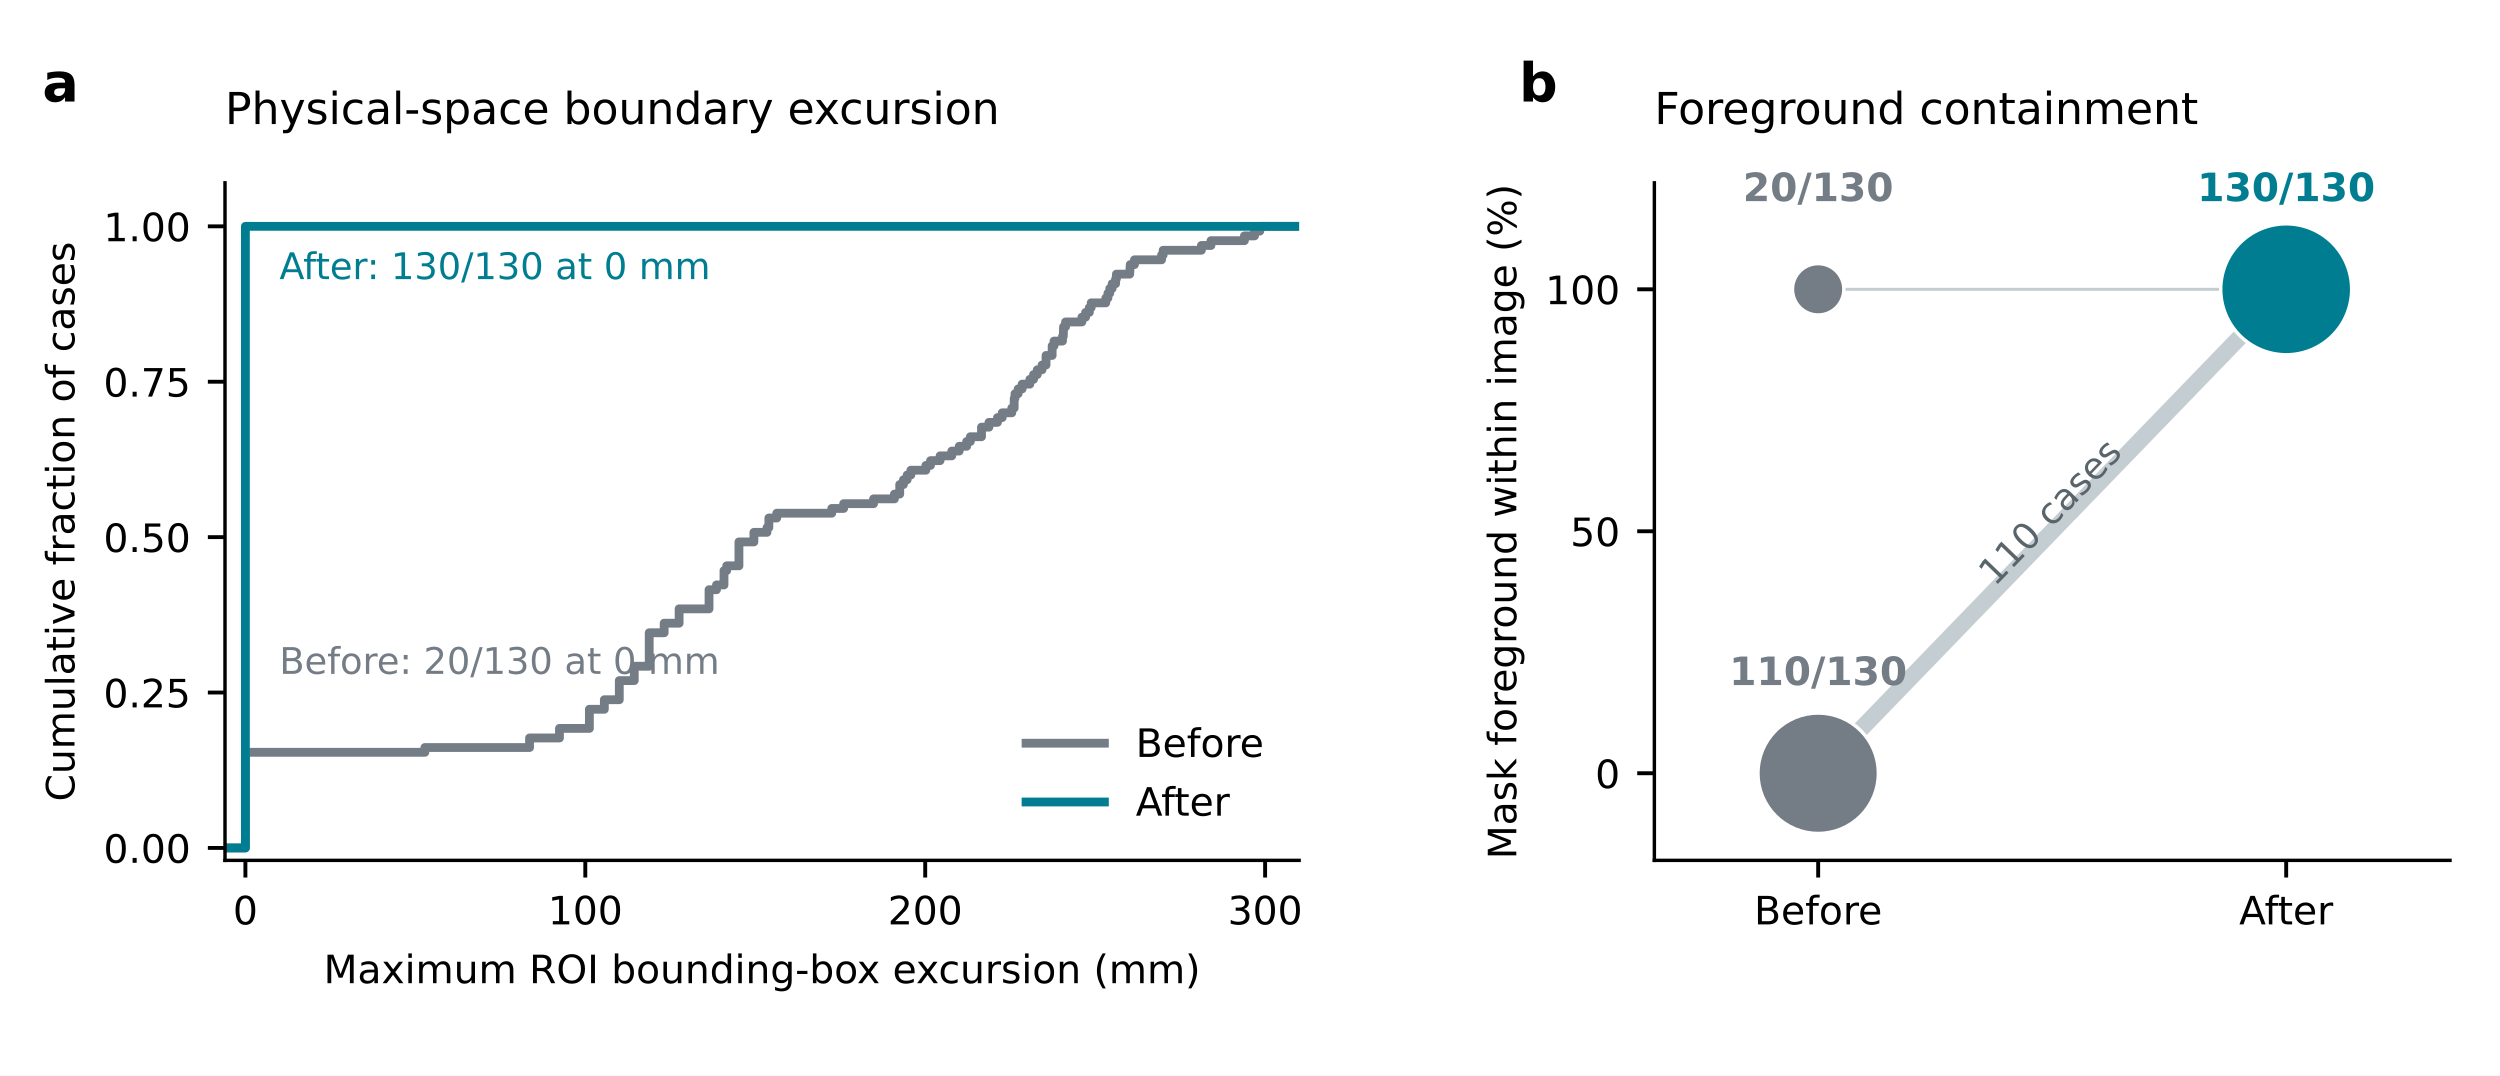
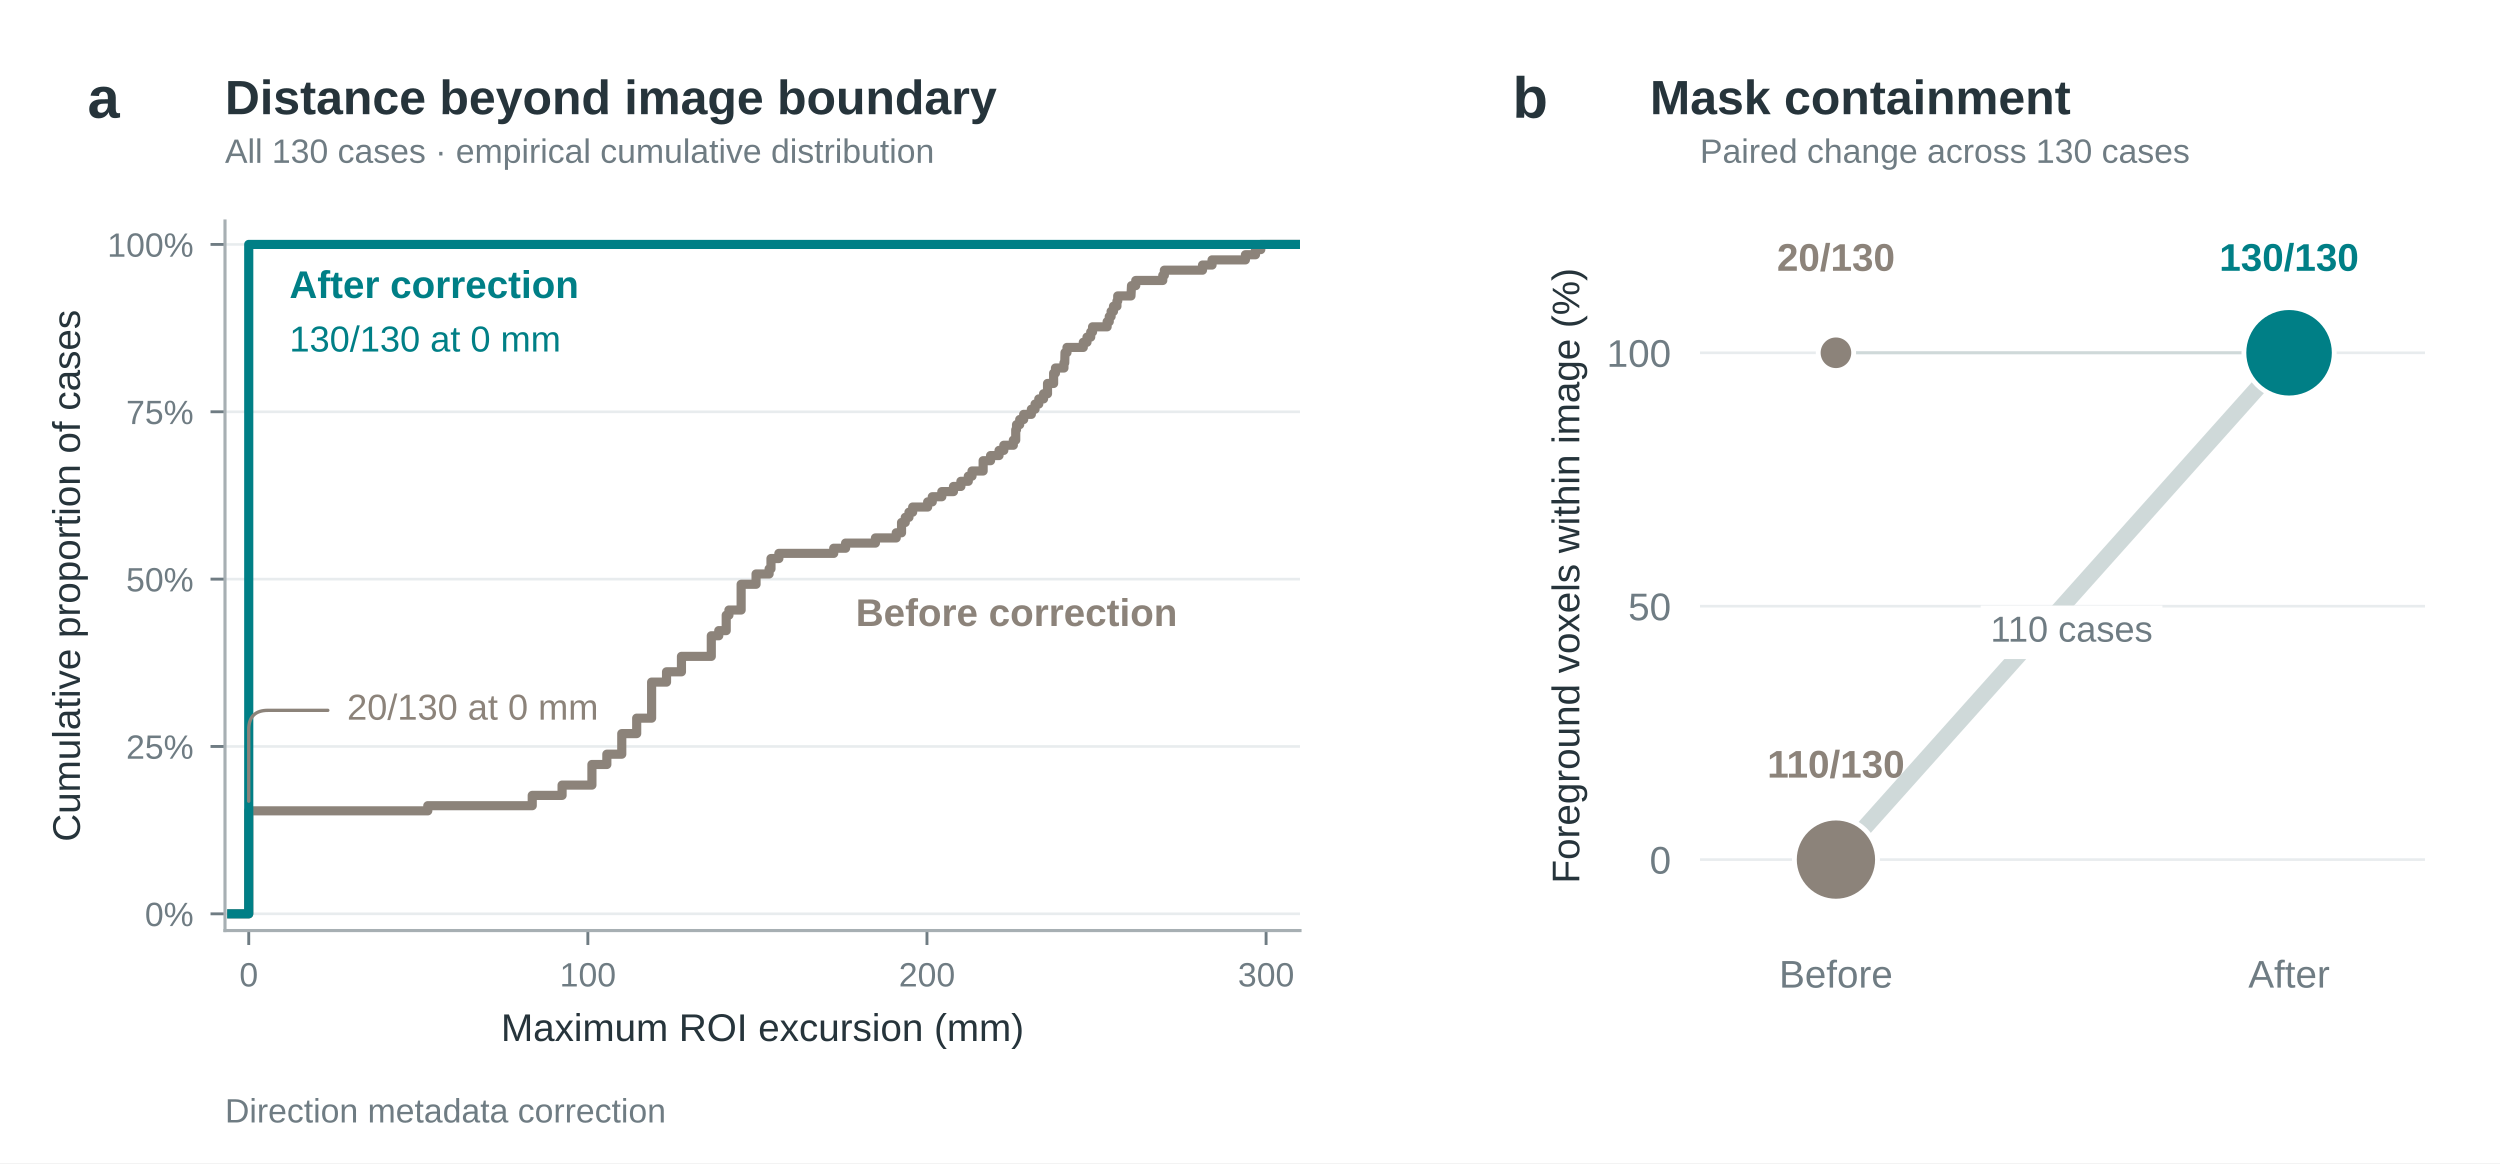
- <svg xmlns="http://www.w3.org/2000/svg" xmlns:xlink="http://www.w3.org/1999/xlink" width="510.48pt" height="219.6pt" viewBox="0 0 510.48 219.6" version="1.1">
+ <svg xmlns="http://www.w3.org/2000/svg" xmlns:xlink="http://www.w3.org/1999/xlink" width="518.4pt" height="241.2pt" viewBox="0 0 518.4 241.2" version="1.1">
  <defs>
    <style type="text/css">*{stroke-linejoin: round; stroke-linecap: butt}</style>
  </defs>
  <g id="figure_1">
    <g id="patch_1">
-       <path d="M 0 219.6  L 510.48 219.6  L 510.48 0  L 0 0  z " style="fill: #ffffff" />
+       <path d="M 0 241.2  L 518.4 241.2  L 518.4 0  L 0 0  z " style="fill: #ffffff" />
    </g>
    <g id="axes_1">
      <g id="patch_2">
-         <path d="M 45.943 175.68  L 265.268 175.68  L 265.268 37.332  L 45.943 37.332  z " style="fill: #ffffff" />
+         <path d="M 46.656 192.96  L 269.568 192.96  L 269.568 45.828  L 46.656 45.828  z " style="fill: #ffffff" />
      </g>
      <g id="matplotlib.axis_1">
        <g id="xtick_1">
          <g id="line2d_1">
            <defs>
-               <path id="m64b28c6c07" d="M 0 0  L 0 3.5  " style="stroke: #000000; stroke-width: 0.8" />
+               <path id="m9d51ba3e6c" d="M 0 0  L 0 3  " style="stroke: #6f7c83; stroke-width: 0.6" />
            </defs>
            <g>
-               <use xlink:href="#m64b28c6c07" x="50.108" y="175.68" style="stroke: #000000; stroke-width: 0.8" />
+               <use xlink:href="#m9d51ba3e6c" x="51.578" y="192.96" style="fill: #6f7c83; stroke: #6f7c83; stroke-width: 0.6" />
            </g>
          </g>
          <g id="text_1">
-             <text style="font-size: 8px; font-family: 'DejaVu Sans'; text-anchor: middle" x="50.108" y="188.758" transform="rotate(-0 50.10759 188.7581)">0</text>
+             <text style="font-size: 7px; font-family: 'Arial', 'DejaVu Sans', sans-serif; text-anchor: middle; fill: #6f7c83" x="51.578" y="204.556" transform="rotate(-0 51.57835 204.5562)">0</text>
          </g>
        </g>
        <g id="xtick_2">
          <g id="line2d_2">
            <g>
-               <use xlink:href="#m64b28c6c07" x="119.514" y="175.68" style="stroke: #000000; stroke-width: 0.8" />
+               <use xlink:href="#m9d51ba3e6c" x="121.898" y="192.96" style="fill: #6f7c83; stroke: #6f7c83; stroke-width: 0.6" />
            </g>
          </g>
          <g id="text_2">
-             <text style="font-size: 8px; font-family: 'DejaVu Sans'; text-anchor: middle" x="119.514" y="188.758" transform="rotate(-0 119.5142 188.7581)">100</text>
+             <text style="font-size: 7px; font-family: 'Arial', 'DejaVu Sans', sans-serif; text-anchor: middle; fill: #6f7c83" x="121.898" y="204.556" transform="rotate(-0 121.8976 204.5562)">100</text>
          </g>
        </g>
        <g id="xtick_3">
          <g id="line2d_3">
            <g>
-               <use xlink:href="#m64b28c6c07" x="188.921" y="175.68" style="stroke: #000000; stroke-width: 0.8" />
+               <use xlink:href="#m9d51ba3e6c" x="192.217" y="192.96" style="fill: #6f7c83; stroke: #6f7c83; stroke-width: 0.6" />
            </g>
          </g>
          <g id="text_3">
-             <text style="font-size: 8px; font-family: 'DejaVu Sans'; text-anchor: middle" x="188.921" y="188.758" transform="rotate(-0 188.9207 188.7581)">200</text>
+             <text style="font-size: 7px; font-family: 'Arial', 'DejaVu Sans', sans-serif; text-anchor: middle; fill: #6f7c83" x="192.217" y="204.556" transform="rotate(-0 192.2168 204.5562)">200</text>
          </g>
        </g>
        <g id="xtick_4">
          <g id="line2d_4">
            <g>
-               <use xlink:href="#m64b28c6c07" x="258.327" y="175.68" style="stroke: #000000; stroke-width: 0.8" />
+               <use xlink:href="#m9d51ba3e6c" x="262.536" y="192.96" style="fill: #6f7c83; stroke: #6f7c83; stroke-width: 0.6" />
            </g>
          </g>
          <g id="text_4">
-             <text style="font-size: 8px; font-family: 'DejaVu Sans'; text-anchor: middle" x="258.327" y="188.758" transform="rotate(-0 258.3273 188.7581)">300</text>
+             <text style="font-size: 7px; font-family: 'Arial', 'DejaVu Sans', sans-serif; text-anchor: middle; fill: #6f7c83" x="262.536" y="204.556" transform="rotate(-0 262.5361 204.5562)">300</text>
          </g>
        </g>
        <g id="text_5">
-           <text style="font-size: 8px; font-family: 'DejaVu Sans'; text-anchor: middle" x="155.606" y="200.759" transform="rotate(-0 155.6056 200.7587)">Maximum ROI bounding-box excursion (mm)</text>
+           <text style="font-size: 8px; font-family: 'Arial', 'DejaVu Sans', sans-serif; text-anchor: middle; fill: #26343b" x="158.112" y="215.858" transform="rotate(-0 158.112 215.8581)">Maximum ROI excursion (mm)</text>
        </g>
      </g>
      <g id="matplotlib.axis_2">
        <g id="ytick_1">
          <g id="line2d_5">
+             <path d="M 46.656 189.49  L 269.568 189.49  " clip-path="url(#pe95ee5d507)" style="fill: none; stroke: #e8ecee; stroke-width: 0.55; stroke-linecap: square" />
+           </g>
+           <g id="line2d_6">
            <defs>
-               <path id="m6440765f21" d="M 0 0  L -3.5 0  " style="stroke: #000000; stroke-width: 0.8" />
+               <path id="mcf0fd130e1" d="M 0 0  L -3 0  " style="stroke: #6f7c83; stroke-width: 0.6" />
            </defs>
            <g>
-               <use xlink:href="#m6440765f21" x="45.943" y="173.142" style="stroke: #000000; stroke-width: 0.8" />
+               <use xlink:href="#mcf0fd130e1" x="46.656" y="189.49" style="fill: #6f7c83; stroke: #6f7c83; stroke-width: 0.6" />
            </g>
          </g>
          <g id="text_6">
-             <text style="font-size: 8px; font-family: 'DejaVu Sans'; text-anchor: end" x="38.943" y="176.181" transform="rotate(-0 38.9432 176.1806)">0.00</text>
+             <text style="font-size: 7px; font-family: 'Arial', 'DejaVu Sans', sans-serif; text-anchor: end; fill: #6f7c83" x="40.156" y="192.038" transform="rotate(-0 40.156 192.038)">0%</text>
          </g>
        </g>
        <g id="ytick_2">
-           <g id="line2d_6">
-             <g>
-               <use xlink:href="#m6440765f21" x="45.943" y="141.41" style="stroke: #000000; stroke-width: 0.8" />
+           <g id="line2d_7">
+             <path d="M 46.656 154.789  L 269.568 154.789  " clip-path="url(#pe95ee5d507)" style="fill: none; stroke: #e8ecee; stroke-width: 0.55; stroke-linecap: square" />
+           </g>
+           <g id="line2d_8">
+             <g>
+               <use xlink:href="#mcf0fd130e1" x="46.656" y="154.789" style="fill: #6f7c83; stroke: #6f7c83; stroke-width: 0.6" />
            </g>
          </g>
          <g id="text_7">
-             <text style="font-size: 8px; font-family: 'DejaVu Sans'; text-anchor: end" x="38.943" y="144.449" transform="rotate(-0 38.9432 144.4494)">0.25</text>
+             <text style="font-size: 7px; font-family: 'Arial', 'DejaVu Sans', sans-serif; text-anchor: end; fill: #6f7c83" x="40.156" y="157.337" transform="rotate(-0 40.156 157.3371)">25%</text>
          </g>
        </g>
        <g id="ytick_3">
-           <g id="line2d_7">
-             <g>
-               <use xlink:href="#m6440765f21" x="45.943" y="109.679" style="stroke: #000000; stroke-width: 0.8" />
+           <g id="line2d_9">
+             <path d="M 46.656 120.088  L 269.568 120.088  " clip-path="url(#pe95ee5d507)" style="fill: none; stroke: #e8ecee; stroke-width: 0.55; stroke-linecap: square" />
+           </g>
+           <g id="line2d_10">
+             <g>
+               <use xlink:href="#mcf0fd130e1" x="46.656" y="120.088" style="fill: #6f7c83; stroke: #6f7c83; stroke-width: 0.6" />
            </g>
          </g>
          <g id="text_8">
-             <text style="font-size: 8px; font-family: 'DejaVu Sans'; text-anchor: end" x="38.943" y="112.718" transform="rotate(-0 38.9432 112.7182)">0.50</text>
+             <text style="font-size: 7px; font-family: 'Arial', 'DejaVu Sans', sans-serif; text-anchor: end; fill: #6f7c83" x="40.156" y="122.636" transform="rotate(-0 40.156 122.6361)">50%</text>
          </g>
        </g>
        <g id="ytick_4">
-           <g id="line2d_8">
-             <g>
-               <use xlink:href="#m6440765f21" x="45.943" y="77.948" style="stroke: #000000; stroke-width: 0.8" />
+           <g id="line2d_11">
+             <path d="M 46.656 85.387  L 269.568 85.387  " clip-path="url(#pe95ee5d507)" style="fill: none; stroke: #e8ecee; stroke-width: 0.55; stroke-linecap: square" />
+           </g>
+           <g id="line2d_12">
+             <g>
+               <use xlink:href="#mcf0fd130e1" x="46.656" y="85.387" style="fill: #6f7c83; stroke: #6f7c83; stroke-width: 0.6" />
            </g>
          </g>
          <g id="text_9">
-             <text style="font-size: 8px; font-family: 'DejaVu Sans'; text-anchor: end" x="38.943" y="80.987" transform="rotate(-0 38.9432 80.98699)">0.75</text>
+             <text style="font-size: 7px; font-family: 'Arial', 'DejaVu Sans', sans-serif; text-anchor: end; fill: #6f7c83" x="40.156" y="87.935" transform="rotate(-0 40.156 87.93517)">75%</text>
          </g>
        </g>
        <g id="ytick_5">
-           <g id="line2d_9">
-             <g>
-               <use xlink:href="#m6440765f21" x="45.943" y="46.217" style="stroke: #000000; stroke-width: 0.8" />
+           <g id="line2d_13">
+             <path d="M 46.656 50.686  L 269.568 50.686  " clip-path="url(#pe95ee5d507)" style="fill: none; stroke: #e8ecee; stroke-width: 0.55; stroke-linecap: square" />
+           </g>
+           <g id="line2d_14">
+             <g>
+               <use xlink:href="#mcf0fd130e1" x="46.656" y="50.686" style="fill: #6f7c83; stroke: #6f7c83; stroke-width: 0.6" />
            </g>
          </g>
          <g id="text_10">
-             <text style="font-size: 8px; font-family: 'DejaVu Sans'; text-anchor: end" x="38.943" y="49.256" transform="rotate(-0 38.9432 49.2558)">1.00</text>
+             <text style="font-size: 7px; font-family: 'Arial', 'DejaVu Sans', sans-serif; text-anchor: end; fill: #6f7c83" x="40.156" y="53.234" transform="rotate(-0 40.156 53.23423)">100%</text>
          </g>
        </g>
        <g id="text_11">
-           <text style="font-size: 8px; font-family: 'DejaVu Sans'; text-anchor: middle" x="15.209" y="106.506" transform="rotate(-90 15.20882 106.506)">Cumulative fraction of cases</text>
-         </g>
-       </g>
-       <g id="line2d_10">
-         <path d="M 46.637 173.142  L 50.108 173.142  L 50.108 153.615  L 86.754 153.615  L 86.754 152.638  L 108.131 152.638  L 108.132 150.686  L 114.239 150.686  L 114.239 148.733  L 120.347 148.733  L 120.347 144.828  L 123.401 144.828  L 123.401 142.875  L 126.455 142.875  L 126.455 138.969  L 129.509 138.969  L 129.509 136.04  L 132.562 136.04  L 132.563 129.206  L 135.616 129.206  L 135.616 127.253  L 138.67 127.253  L 138.671 124.324  L 144.778 124.324  L 144.778 120.419  L 146.305 120.419  L 146.305 119.443  L 147.832 119.443  L 147.832 116.514  L 148.388 116.514  L 148.388 115.537  L 150.886 115.537  L 150.886 110.655  L 153.94 110.655  L 153.94 108.703  L 156.612 108.703  L 156.612 107.726  L 156.994 107.726  L 156.994 105.774  L 158.61 105.774  L 158.61 104.797  L 169.834 104.797  L 169.834 103.821  L 172.263 103.821  L 172.263 102.845  L 178.371 102.845  L 178.371 101.868  L 182.631 101.868  L 182.631 100.892  L 183.715 100.892  L 183.715 98.939  L 184.479 98.939  L 184.479 97.963  L 185.234 97.963  L 185.234 96.987  L 185.993 96.987  L 185.993 96.01  L 189.059 96.01  L 189.059 95.034  L 190.005 95.034  L 190.005 94.058  L 191.957 94.058  L 191.957 93.081  L 194.343 93.081  L 194.343 92.105  L 195.861 92.105  L 195.861 91.129  L 197.38 91.129  L 197.38 90.152  L 198.139 90.152  L 198.139 89.176  L 200.416 89.176  L 200.416 87.223  L 201.934 87.223  L 201.934 86.247  L 203.67 86.247  L 203.67 85.271  L 204.646 85.271  L 204.646 84.294  L 206.598 84.294  L 206.598 83.318  L 207.086 83.318  L 207.086 81.365  L 207.248 81.365  L 207.248 80.389  L 207.899 80.389  L 207.899 79.412  L 208.712 79.412  L 208.712 78.436  L 210.285 78.436  L 210.285 77.46  L 211.044 77.46  L 211.044 76.483  L 211.803 76.483  L 211.803 75.507  L 212.779 75.507  L 212.779 74.531  L 213.593 74.531  L 213.593 72.578  L 214.84 72.578  L 214.84 70.625  L 215.219 70.625  L 215.219 69.649  L 216.954 69.649  L 216.954 68.673  L 217.117 68.673  L 217.171 66.72  L 217.578 66.72  L 217.578 65.744  L 220.913 65.744  L 220.913 64.767  L 221.672 64.767  L 221.672 63.791  L 222.431 63.791  L 222.431 62.815  L 222.811 62.815  L 222.811 61.838  L 225.793 61.838  L 225.793 60.862  L 226.227 60.862  L 226.227 59.886  L 226.606 59.886  L 226.606 58.909  L 227.094 58.909  L 227.094 57.933  L 227.799 57.933  L 227.799 56.957  L 227.962 56.957  L 227.962 55.98  L 230.673 55.98  L 230.782 54.027  L 231.649 54.027  L 231.649 53.051  L 237.18 53.051  L 237.18 52.075  L 237.505 52.075  L 237.505 51.098  L 245.314 51.098  L 245.314 50.122  L 247.266 50.122  L 247.266 49.146  L 254.098 49.146  L 254.098 48.169  L 256.158 48.169  L 256.158 47.193  L 257.243 47.193  L 257.243 46.217  L 265.268 46.217  L 265.268 46.217  " clip-path="url(#pf872f465ce)" style="fill: none; stroke: #747c86; stroke-width: 1.8; stroke-linecap: square" />
-       </g>
-       <g id="line2d_11">
-         <path d="M 46.637 173.142  L 50.108 173.142  L 50.108 46.217  L 265.268 46.217  L 265.268 46.217  " clip-path="url(#pf872f465ce)" style="fill: none; stroke: #007d91; stroke-width: 1.8; stroke-linecap: square" />
+           <text style="font-size: 8px; font-family: 'Arial', 'DejaVu Sans', sans-serif; text-anchor: middle; fill: #26343b" x="16.57" y="119.394" transform="rotate(-90 16.56991 119.394)">Cumulative proportion of cases</text>
+         </g>
      </g>
      <g id="patch_3">
-         <path d="M 45.943 175.68  L 45.943 37.332  " style="fill: none; stroke: #000000; stroke-width: 0.7; stroke-linejoin: miter; stroke-linecap: square" />
+         <path d="M 46.656 192.96  L 46.656 45.828  " style="fill: none; stroke: #a7afb3; stroke-width: 0.65; stroke-linejoin: miter; stroke-linecap: square" />
      </g>
      <g id="patch_4">
-         <path d="M 45.943 175.68  L 265.268 175.68  " style="fill: none; stroke: #000000; stroke-width: 0.7; stroke-linejoin: miter; stroke-linecap: square" />
+         <path d="M 46.656 192.96  L 269.568 192.96  " style="fill: none; stroke: #a7afb3; stroke-width: 0.65; stroke-linejoin: miter; stroke-linecap: square" />
+       </g>
+       <g id="line2d_15">
+         <path d="M 48.062 189.49  L 51.578 189.49  L 51.578 168.135  L 88.707 168.135  L 88.707 167.068  L 110.365 167.068  L 110.365 164.932  L 116.553 164.932  L 116.553 162.797  L 122.741 162.797  L 122.741 158.526  L 125.835 158.526  L 125.835 156.391  L 128.929 156.391  L 128.93 152.12  L 132.024 152.12  L 132.024 148.916  L 135.118 148.916  L 135.118 141.442  L 138.212 141.442  L 138.212 139.307  L 141.306 139.307  L 141.306 136.104  L 147.494 136.104  L 147.494 131.833  L 149.041 131.833  L 149.041 130.765  L 150.588 130.765  L 150.588 127.562  L 151.151 127.562  L 151.151 126.494  L 153.682 126.494  L 153.682 121.156  L 156.776 121.156  L 156.776 119.02  L 159.483 119.02  L 159.483 117.953  L 159.87 117.953  L 159.87 115.817  L 161.507 115.817  L 161.507 114.749  L 172.879 114.749  L 172.879 113.682  L 175.34 113.682  L 175.34 112.614  L 181.528 112.614  L 181.528 111.546  L 185.844 111.546  L 185.844 110.479  L 186.943 110.479  L 186.943 108.343  L 187.716 108.343  L 187.716 107.275  L 188.481 107.275  L 188.481 106.208  L 189.25 106.208  L 189.25 105.14  L 192.357 105.14  L 192.357 104.072  L 193.316 104.072  L 193.316 103.004  L 195.293 103.004  L 195.293 101.937  L 197.711 101.937  L 197.711 100.869  L 199.249 100.869  L 199.249 99.801  L 200.787 99.801  L 200.787 98.734  L 201.556 98.734  L 201.556 97.666  L 203.863 97.666  L 203.863 95.53  L 205.402 95.53  L 205.402 94.463  L 207.16 94.463  L 207.16 93.395  L 208.149 93.395  L 208.149 92.327  L 210.126 92.327  L 210.126 91.26  L 210.621 91.26  L 210.621 89.124  L 210.786 89.124  L 210.786 88.056  L 211.445 88.056  L 211.445 86.989  L 212.269 86.989  L 212.269 85.921  L 213.862 85.921  L 213.862 84.853  L 214.631 84.853  L 214.631 83.785  L 215.4 83.785  L 215.4 82.718  L 216.389 82.718  L 216.389 81.65  L 217.213 81.65  L 217.213 79.515  L 218.477 79.515  L 218.477 77.379  L 218.861 77.379  L 218.861 76.311  L 220.619 76.311  L 220.619 75.244  L 220.784 75.244  L 220.839 73.108  L 221.251 73.108  L 221.251 72.041  L 224.63 72.041  L 224.63 70.973  L 225.399 70.973  L 225.399 69.905  L 226.168 69.905  L 226.168 68.837  L 226.552 68.837  L 226.552 67.77  L 229.574 67.77  L 229.574 66.702  L 230.013 66.702  L 230.013 65.634  L 230.398 65.634  L 230.398 64.567  L 230.892 64.567  L 230.892 63.499  L 231.607 63.499  L 231.607 62.431  L 231.771 62.431  L 231.771 61.363  L 234.518 61.363  L 234.628 59.228  L 235.507 59.228  L 235.507 58.16  L 241.111 58.16  L 241.111 57.092  L 241.44 57.092  L 241.44 56.025  L 249.351 56.025  L 249.351 54.957  L 251.329 54.957  L 251.329 53.889  L 258.251 53.889  L 258.251 52.822  L 260.339 52.822  L 260.339 51.754  L 261.437 51.754  L 261.437 50.686  L 269.568 50.686  L 269.568 50.686  " clip-path="url(#pe95ee5d507)" style="fill: none; stroke: #8c837a; stroke-width: 1.9; stroke-linecap: square" />
+       </g>
+       <g id="line2d_16">
+         <path d="M 48.062 189.49  L 51.578 189.49  L 51.578 50.686  L 269.568 50.686  L 269.568 50.686  " clip-path="url(#pe95ee5d507)" style="fill: none; stroke: #007f86; stroke-width: 1.9; stroke-linecap: square" />
      </g>
      <g id="text_12">
-         <text style="font-size: 7.5px; font-family: 'DejaVu Sans'; text-anchor: start; fill: #007d91" x="57.048" y="56.993" transform="rotate(-0 57.04825 56.99255)">After: 130/130 at 0 mm</text>
+         <text style="font-weight: 700; font-size: 8px; font-family: 'Arial', 'DejaVu Sans', sans-serif; text-anchor: start; fill: #007f86" x="60.017" y="61.79" transform="rotate(-0 60.01666 61.79043)">After correction</text>
      </g>
      <g id="text_13">
-         <text style="font-size: 7.5px; font-family: 'DejaVu Sans'; text-anchor: start; fill: #747c86" x="57.048" y="137.603" transform="rotate(-0 57.04825 137.6026)">Before: 20/130 at 0 mm</text>
+         <text style="font-size: 7.5px; font-family: 'Arial', 'DejaVu Sans', sans-serif; text-anchor: start; fill: #007f86" x="60.017" y="72.895" transform="rotate(-0 60.01666 72.89474)">130/130 at 0 mm</text>
      </g>
      <g id="text_14">
-         <text style="font-weight: 700; font-size: 11px; font-family: 'DejaVu Sans'; text-anchor: start" x="8.658" y="20.73" transform="rotate(-0 8.657989 20.73024)">a</text>
+         <text style="font-weight: 700; font-size: 8px; font-family: 'Arial', 'DejaVu Sans', sans-serif; text-anchor: start; fill: #8c837a" x="177.45" y="129.804" transform="rotate(-0 177.4498 129.8043)">Before correction</text>
+       </g>
+       <g id="patch_5">
+         <path d="M 67.971 147.296  L 55.578 147.296  Q 51.578 147.296 51.578 151.296  L 51.578 166.133  " style="fill: none; stroke: #8c837a; stroke-width: 0.7; stroke-linecap: round" />
      </g>
      <g id="text_15">
-         <text style="font-size: 9px; font-family: 'DejaVu Sans'; text-anchor: start" x="45.943" y="25.332" transform="rotate(-0 45.9432 25.332)">Physical-space boundary excursion</text>
-       </g>
-       <g id="legend_1">
-         <g id="line2d_12">
-           <path d="M 209.51 151.757  L 217.51 151.757  L 217.51 151.757  L 225.51 151.757  L 225.51 151.757  " style="fill: none; stroke: #747c86; stroke-width: 1.8; stroke-linecap: square" />
-         </g>
-         <g id="text_16">
-           <text style="font-size: 8px; font-family: 'DejaVu Sans'; text-anchor: start" x="231.91" y="154.558" transform="rotate(-0 231.9105 154.5575)">Before</text>
-         </g>
-         <g id="line2d_13">
-           <path d="M 209.51 163.758  L 217.51 163.758  L 217.51 163.758  L 225.51 163.758  L 225.51 163.758  " style="fill: none; stroke: #007d91; stroke-width: 1.8; stroke-linecap: square" />
-         </g>
-         <g id="text_17">
-           <text style="font-size: 8px; font-family: 'DejaVu Sans'; text-anchor: start" x="231.91" y="166.558" transform="rotate(-0 231.9105 166.5581)">After</text>
-         </g>
+         <text style="font-size: 7.5px; font-family: 'Arial', 'DejaVu Sans', sans-serif; text-anchor: start; fill: #8c837a" x="71.971" y="149.237" transform="rotate(-0 71.97093 149.2368)">20/130 at 0 mm</text>
      </g>
    </g>
    <g id="axes_2">
-       <g id="patch_5">
-         <path d="M 337.808 175.68  L 500.27 175.68  L 500.27 37.332  L 337.808 37.332  z " style="fill: #ffffff" />
-       </g>
-       <g id="line2d_14">
-         <path d="M 371.256 157.892  L 466.822 59.072  " clip-path="url(#pdc371e5357)" style="fill: none; stroke: #c4cdd1; stroke-width: 3.385; stroke-linecap: square" />
-       </g>
-       <g id="line2d_15">
-         <path d="M 371.256 59.072  L 466.822 59.072  " clip-path="url(#pdc371e5357)" style="fill: none; stroke: #c4cdd1; stroke-width: 0.615; stroke-linecap: square" />
+       <g id="patch_6">
+         <path d="M 352.512 192.96  L 502.848 192.96  L 502.848 45.828  L 352.512 45.828  z " style="fill: #ffffff" />
+       </g>
+       <g id="line2d_17">
+         <path d="M 352.512 178.247  L 502.848 178.247  " clip-path="url(#pbd8d6210ab)" style="fill: none; stroke: #e8ecee; stroke-width: 0.55; stroke-linecap: square" />
+       </g>
+       <g id="line2d_18">
+         <path d="M 352.512 125.7  L 502.848 125.7  " clip-path="url(#pbd8d6210ab)" style="fill: none; stroke: #e8ecee; stroke-width: 0.55; stroke-linecap: square" />
+       </g>
+       <g id="line2d_19">
+         <path d="M 352.512 73.153  L 502.848 73.153  " clip-path="url(#pbd8d6210ab)" style="fill: none; stroke: #e8ecee; stroke-width: 0.55; stroke-linecap: square" />
+       </g>
+       <g id="line2d_20">
+         <path d="M 380.7 178.247  L 474.66 73.153  " clip-path="url(#pbd8d6210ab)" style="fill: none; stroke: #cfd9d9; stroke-width: 3.385; stroke-linecap: square" />
+       </g>
+       <g id="line2d_21">
+         <path d="M 380.7 73.153  L 474.66 73.153  " clip-path="url(#pbd8d6210ab)" style="fill: none; stroke: #cfd9d9; stroke-width: 0.615; stroke-linecap: square" />
      </g>
      <g id="matplotlib.axis_3">
        <g id="xtick_5">
-           <g id="line2d_16">
-             <g>
-               <use xlink:href="#m64b28c6c07" x="371.256" y="175.68" style="stroke: #000000; stroke-width: 0.8" />
-             </g>
-           </g>
-           <g id="text_18">
-             <text style="font-size: 8px; font-family: 'DejaVu Sans'; text-anchor: middle" x="371.256" y="188.759" transform="rotate(-0 371.2558 188.7587)">Before</text>
+           <g id="line2d_22" />
+           <g id="text_16">
+             <text style="font-size: 8px; font-family: 'Arial', 'DejaVu Sans', sans-serif; text-anchor: middle; fill: #6f7c83" x="380.7" y="204.784" transform="rotate(-0 380.7 204.7842)">Before</text>
          </g>
        </g>
        <g id="xtick_6">
-           <g id="line2d_17">
-             <g>
-               <use xlink:href="#m64b28c6c07" x="466.822" y="175.68" style="stroke: #000000; stroke-width: 0.8" />
-             </g>
-           </g>
-           <g id="text_19">
-             <text style="font-size: 8px; font-family: 'DejaVu Sans'; text-anchor: middle" x="466.822" y="188.759" transform="rotate(-0 466.8222 188.7587)">After</text>
+           <g id="line2d_23" />
+           <g id="text_17">
+             <text style="font-size: 8px; font-family: 'Arial', 'DejaVu Sans', sans-serif; text-anchor: middle; fill: #6f7c83" x="474.66" y="204.784" transform="rotate(-0 474.66 204.7842)">After</text>
          </g>
        </g>
      </g>
      <g id="matplotlib.axis_4">
        <g id="ytick_6">
-           <g id="line2d_18">
-             <g>
-               <use xlink:href="#m6440765f21" x="337.808" y="157.892" style="stroke: #000000; stroke-width: 0.8" />
-             </g>
-           </g>
+           <g id="line2d_24" />
+           <g id="text_18">
+             <text style="font-size: 8px; font-family: 'Arial', 'DejaVu Sans', sans-serif; text-anchor: end; fill: #6f7c83" x="346.512" y="181.159" transform="rotate(-0 346.512 181.1589)">0</text>
+           </g>
+         </g>
+         <g id="ytick_7">
+           <g id="line2d_25" />
+           <g id="text_19">
+             <text style="font-size: 8px; font-family: 'Arial', 'DejaVu Sans', sans-serif; text-anchor: end; fill: #6f7c83" x="346.512" y="128.612" transform="rotate(-0 346.512 128.6118)">50</text>
+           </g>
+         </g>
+         <g id="ytick_8">
+           <g id="line2d_26" />
          <g id="text_20">
-             <text style="font-size: 8px; font-family: 'DejaVu Sans'; text-anchor: end" x="330.808" y="160.931" transform="rotate(-0 330.8076 160.9315)">0</text>
-           </g>
-         </g>
-         <g id="ytick_7">
-           <g id="line2d_19">
-             <g>
-               <use xlink:href="#m6440765f21" x="337.808" y="108.482" style="stroke: #000000; stroke-width: 0.8" />
-             </g>
-           </g>
-           <g id="text_21">
-             <text style="font-size: 8px; font-family: 'DejaVu Sans'; text-anchor: end" x="330.808" y="111.521" transform="rotate(-0 330.8076 111.5215)">50</text>
-           </g>
-         </g>
-         <g id="ytick_8">
-           <g id="line2d_20">
-             <g>
-               <use xlink:href="#m6440765f21" x="337.808" y="59.072" style="stroke: #000000; stroke-width: 0.8" />
-             </g>
-           </g>
-           <g id="text_22">
-             <text style="font-size: 8px; font-family: 'DejaVu Sans'; text-anchor: end" x="330.808" y="62.111" transform="rotate(-0 330.8076 62.11146)">100</text>
-           </g>
-         </g>
-         <g id="text_23">
-           <text style="font-size: 8px; font-family: 'DejaVu Sans'; text-anchor: middle" x="309.616" y="106.506" transform="rotate(-90 309.6157 106.506)">Mask foreground within image (%)</text>
-         </g>
-       </g>
-       <g id="patch_6">
-         <path d="M 337.808 175.68  L 337.808 37.332  " style="fill: none; stroke: #000000; stroke-width: 0.7; stroke-linejoin: miter; stroke-linecap: square" />
-       </g>
-       <g id="patch_7">
-         <path d="M 337.808 175.68  L 500.27 175.68  " style="fill: none; stroke: #000000; stroke-width: 0.7; stroke-linejoin: miter; stroke-linecap: square" />
+             <text style="font-size: 8px; font-family: 'Arial', 'DejaVu Sans', sans-serif; text-anchor: end; fill: #6f7c83" x="346.512" y="76.065" transform="rotate(-0 346.512 76.06462)">100</text>
+           </g>
+         </g>
+         <g id="text_21">
+           <text style="font-size: 8px; font-family: 'Arial', 'DejaVu Sans', sans-serif; text-anchor: middle; fill: #26343b" x="327.482" y="119.394" transform="rotate(-90 327.482 119.394)">Foreground voxels within image (%)</text>
+         </g>
      </g>
      <g id="PathCollection_1">
        <defs>
-           <path id="mdbb3cff2e3" d="M 0 12.298  C 3.262 12.298 6.39 11.003 8.696 8.696  C 11.003 6.39 12.298 3.262 12.298 0  C 12.298 -3.262 11.003 -6.39 8.696 -8.696  C 6.39 -11.003 3.262 -12.298 0 -12.298  C -3.262 -12.298 -6.39 -11.003 -8.696 -8.696  C -11.003 -6.39 -12.298 -3.262 -12.298 0  C -12.298 3.262 -11.003 6.39 -8.696 8.696  C -6.39 11.003 -3.262 12.298 0 12.298  z " style="stroke: #ffffff; stroke-width: 0.7" />
+           <path id="m9ae7eaa048" d="M 0 8.617  C 2.285 8.617 4.477 7.709 6.093 6.093  C 7.709 4.477 8.617 2.285 8.617 0  C 8.617 -2.285 7.709 -4.477 6.093 -6.093  C 4.477 -7.709 2.285 -8.617 0 -8.617  C -2.285 -8.617 -4.477 -7.709 -6.093 -6.093  C -7.709 -4.477 -8.617 -2.285 -8.617 0  C -8.617 2.285 -7.709 4.477 -6.093 6.093  C -4.477 7.709 -2.285 8.617 0 8.617  z " style="stroke: #ffffff" />
        </defs>
-         <g clip-path="url(#pdc371e5357)">
-           <use xlink:href="#mdbb3cff2e3" x="371.256" y="157.892" style="fill: #747c86; stroke: #ffffff; stroke-width: 0.7" />
-         </g>
-       </g>
-       <g id="text_24">
-         <text style="font-weight: 700; font-size: 8px; font-family: 'DejaVu Sans'; text-anchor: middle; fill: #747c86" x="371.256" y="139.892" transform="rotate(-0 371.2558 139.8924)">110/130</text>
+         <g clip-path="url(#pbd8d6210ab)">
+           <use xlink:href="#m9ae7eaa048" x="380.7" y="178.247" style="fill: #8c837a; stroke: #ffffff" />
+         </g>
+       </g>
+       <g id="text_22">
+         <text style="font-weight: 700; font-size: 8px; font-family: 'Arial', 'DejaVu Sans', sans-serif; text-anchor: middle; fill: #8c837a" x="380.7" y="161.247" transform="rotate(-0 380.7 161.2468)">110/130</text>
      </g>
      <g id="PathCollection_2">
        <defs>
-           <path id="m9e8d6dbc2b" d="M 0 5.244  C 1.391 5.244 2.725 4.691 3.708 3.708  C 4.691 2.725 5.244 1.391 5.244 0  C 5.244 -1.391 4.691 -2.725 3.708 -3.708  C 2.725 -4.691 1.391 -5.244 0 -5.244  C -1.391 -5.244 -2.725 -4.691 -3.708 -3.708  C -4.691 -2.725 -5.244 -1.391 -5.244 0  C -5.244 1.391 -4.691 2.725 -3.708 3.708  C -2.725 4.691 -1.391 5.244 0 5.244  z " style="stroke: #ffffff; stroke-width: 0.7" />
+           <path id="me9e506d0d2" d="M 0 3.674  C 0.974 3.674 1.909 3.287 2.598 2.598  C 3.287 1.909 3.674 0.974 3.674 0  C 3.674 -0.974 3.287 -1.909 2.598 -2.598  C 1.909 -3.287 0.974 -3.674 0 -3.674  C -0.974 -3.674 -1.909 -3.287 -2.598 -2.598  C -3.287 -1.909 -3.674 -0.974 -3.674 0  C -3.674 0.974 -3.287 1.909 -2.598 2.598  C -1.909 3.287 -0.974 3.674 0 3.674  z " style="stroke: #ffffff" />
        </defs>
-         <g clip-path="url(#pdc371e5357)">
-           <use xlink:href="#m9e8d6dbc2b" x="371.256" y="59.072" style="fill: #747c86; stroke: #ffffff; stroke-width: 0.7" />
-         </g>
-       </g>
-       <g id="text_25">
-         <text style="font-weight: 700; font-size: 8px; font-family: 'DejaVu Sans'; text-anchor: middle; fill: #747c86" x="371.256" y="41.072" transform="rotate(-0 371.2558 41.0724)">20/130</text>
+         <g clip-path="url(#pbd8d6210ab)">
+           <use xlink:href="#me9e506d0d2" x="380.7" y="73.153" style="fill: #8c837a; stroke: #ffffff" />
+         </g>
+       </g>
+       <g id="text_23">
+         <text style="font-weight: 700; font-size: 8px; font-family: 'Arial', 'DejaVu Sans', sans-serif; text-anchor: middle; fill: #8c837a" x="380.7" y="56.153" transform="rotate(-0 380.7 56.15251)">20/130</text>
      </g>
      <g id="PathCollection_3">
        <defs>
-           <path id="mccde2be236" d="M 0 13.37  C 3.546 13.37 6.947 11.961 9.454 9.454  C 11.961 6.947 13.37 3.546 13.37 0  C 13.37 -3.546 11.961 -6.947 9.454 -9.454  C 6.947 -11.961 3.546 -13.37 0 -13.37  C -3.546 -13.37 -6.947 -11.961 -9.454 -9.454  C -11.961 -6.947 -13.37 -3.546 -13.37 0  C -13.37 3.546 -11.961 6.947 -9.454 9.454  C -6.947 11.961 -3.546 13.37 0 13.37  z " style="stroke: #ffffff; stroke-width: 0.7" />
+           <path id="m7cafc30411" d="M 0 9.367  C 2.484 9.367 4.867 8.38 6.624 6.624  C 8.38 4.867 9.367 2.484 9.367 0  C 9.367 -2.484 8.38 -4.867 6.624 -6.624  C 4.867 -8.38 2.484 -9.367 0 -9.367  C -2.484 -9.367 -4.867 -8.38 -6.624 -6.624  C -8.38 -4.867 -9.367 -2.484 -9.367 0  C -9.367 2.484 -8.38 4.867 -6.624 6.624  C -4.867 8.38 -2.484 9.367 0 9.367  z " style="stroke: #ffffff" />
        </defs>
-         <g clip-path="url(#pdc371e5357)">
-           <use xlink:href="#mccde2be236" x="466.822" y="59.072" style="fill: #007d91; stroke: #ffffff; stroke-width: 0.7" />
-         </g>
-       </g>
-       <g id="text_26">
-         <text style="font-weight: 700; font-size: 8px; font-family: 'DejaVu Sans'; text-anchor: middle; fill: #007d91" x="466.822" y="41.072" transform="rotate(-0 466.8222 41.0724)">130/130</text>
-       </g>
-       <g id="text_27">
-         <text style="font-size: 7.5px; font-family: 'DejaVu Sans'; fill: #59646b" transform="translate(407.2947 119.9028) rotate(-46)">110 cases</text>
-       </g>
-       <g id="text_28">
-         <text style="font-weight: 700; font-size: 11px; font-family: 'DejaVu Sans'; text-anchor: start" x="310.189" y="20.73" transform="rotate(-0 310.1889 20.73024)">b</text>
-       </g>
-       <g id="text_29">
-         <text style="font-size: 9px; font-family: 'DejaVu Sans'; text-anchor: start" x="337.808" y="25.332" transform="rotate(-0 337.8076 25.332)">Foreground containment</text>
-       </g>
+         <g clip-path="url(#pbd8d6210ab)">
+           <use xlink:href="#m7cafc30411" x="474.66" y="73.153" style="fill: #007f86; stroke: #ffffff" />
+         </g>
+       </g>
+       <g id="text_24">
+         <text style="font-weight: 700; font-size: 8px; font-family: 'Arial', 'DejaVu Sans', sans-serif; text-anchor: middle; fill: #007f86" x="474.66" y="56.153" transform="rotate(-0 474.66 56.15251)">130/130</text>
+       </g>
+       <g id="text_25">
+         <g id="patch_7">
+           <path d="M 410.719 136.66  L 448.399 136.66  L 448.399 125.571  L 410.719 125.571  z " style="fill: #ffffff" />
+         </g>
+         <text style="font-size: 7.5px; font-family: 'Arial', 'DejaVu Sans', sans-serif; text-anchor: middle; fill: #6f7c83" x="429.559" y="133.056" transform="rotate(-0 429.5592 133.0563)">110 cases</text>
+       </g>
+     </g>
+     <g id="text_26">
+       <text style="font-weight: 700; font-size: 12px; font-family: 'Arial', 'DejaVu Sans', sans-serif; text-anchor: start; fill: #26343b" x="18.144" y="24.414" transform="rotate(-0 18.144 24.41433)">a</text>
+     </g>
+     <g id="text_27">
+       <text style="font-weight: 700; font-size: 10px; font-family: 'Arial', 'DejaVu Sans', sans-serif; text-anchor: start; fill: #26343b" x="46.656" y="23.682" transform="rotate(-0 46.656 23.68187)">Distance beyond image boundary</text>
+     </g>
+     <g id="text_28">
+       <text style="font-weight: 700; font-size: 12px; font-family: 'Arial', 'DejaVu Sans', sans-serif; text-anchor: start; fill: #26343b" x="313.632" y="24.414" transform="rotate(-0 313.632 24.41433)">b</text>
+     </g>
+     <g id="text_29">
+       <text style="font-weight: 700; font-size: 10px; font-family: 'Arial', 'DejaVu Sans', sans-serif; text-anchor: start; fill: #26343b" x="342.144" y="23.682" transform="rotate(-0 342.144 23.68187)">Mask containment</text>
+     </g>
+     <g id="text_30">
+       <text style="font-size: 7px; font-family: 'Arial', 'DejaVu Sans', sans-serif; text-anchor: start; fill: #6f7c83" x="46.656" y="33.768" transform="rotate(-0 46.656 33.768)">All 130 cases · empirical cumulative distribution</text>
+     </g>
+     <g id="text_31">
+       <text style="font-size: 7px; font-family: 'Arial', 'DejaVu Sans', sans-serif; text-anchor: start; fill: #6f7c83" x="352.512" y="33.768" transform="rotate(-0 352.512 33.768)">Paired change across 130 cases</text>
+     </g>
+     <g id="text_32">
+       <text style="font-size: 7px; font-family: 'Arial', 'DejaVu Sans', sans-serif; text-anchor: start; fill: #6f7c83" x="46.656" y="232.758" transform="rotate(-0 46.656 232.758)">Direction metadata correction</text>
    </g>
  </g>
  <defs>
-     <clipPath id="pf872f465ce">
-       <rect x="45.943" y="37.332" width="219.325" height="138.348" />
+     <clipPath id="pe95ee5d507">
+       <rect x="46.656" y="45.828" width="222.912" height="147.132" />
    </clipPath>
-     <clipPath id="pdc371e5357">
-       <rect x="337.808" y="37.332" width="162.463" height="138.348" />
+     <clipPath id="pbd8d6210ab">
+       <rect x="352.512" y="45.828" width="150.336" height="147.132" />
    </clipPath>
  </defs>
</svg>
